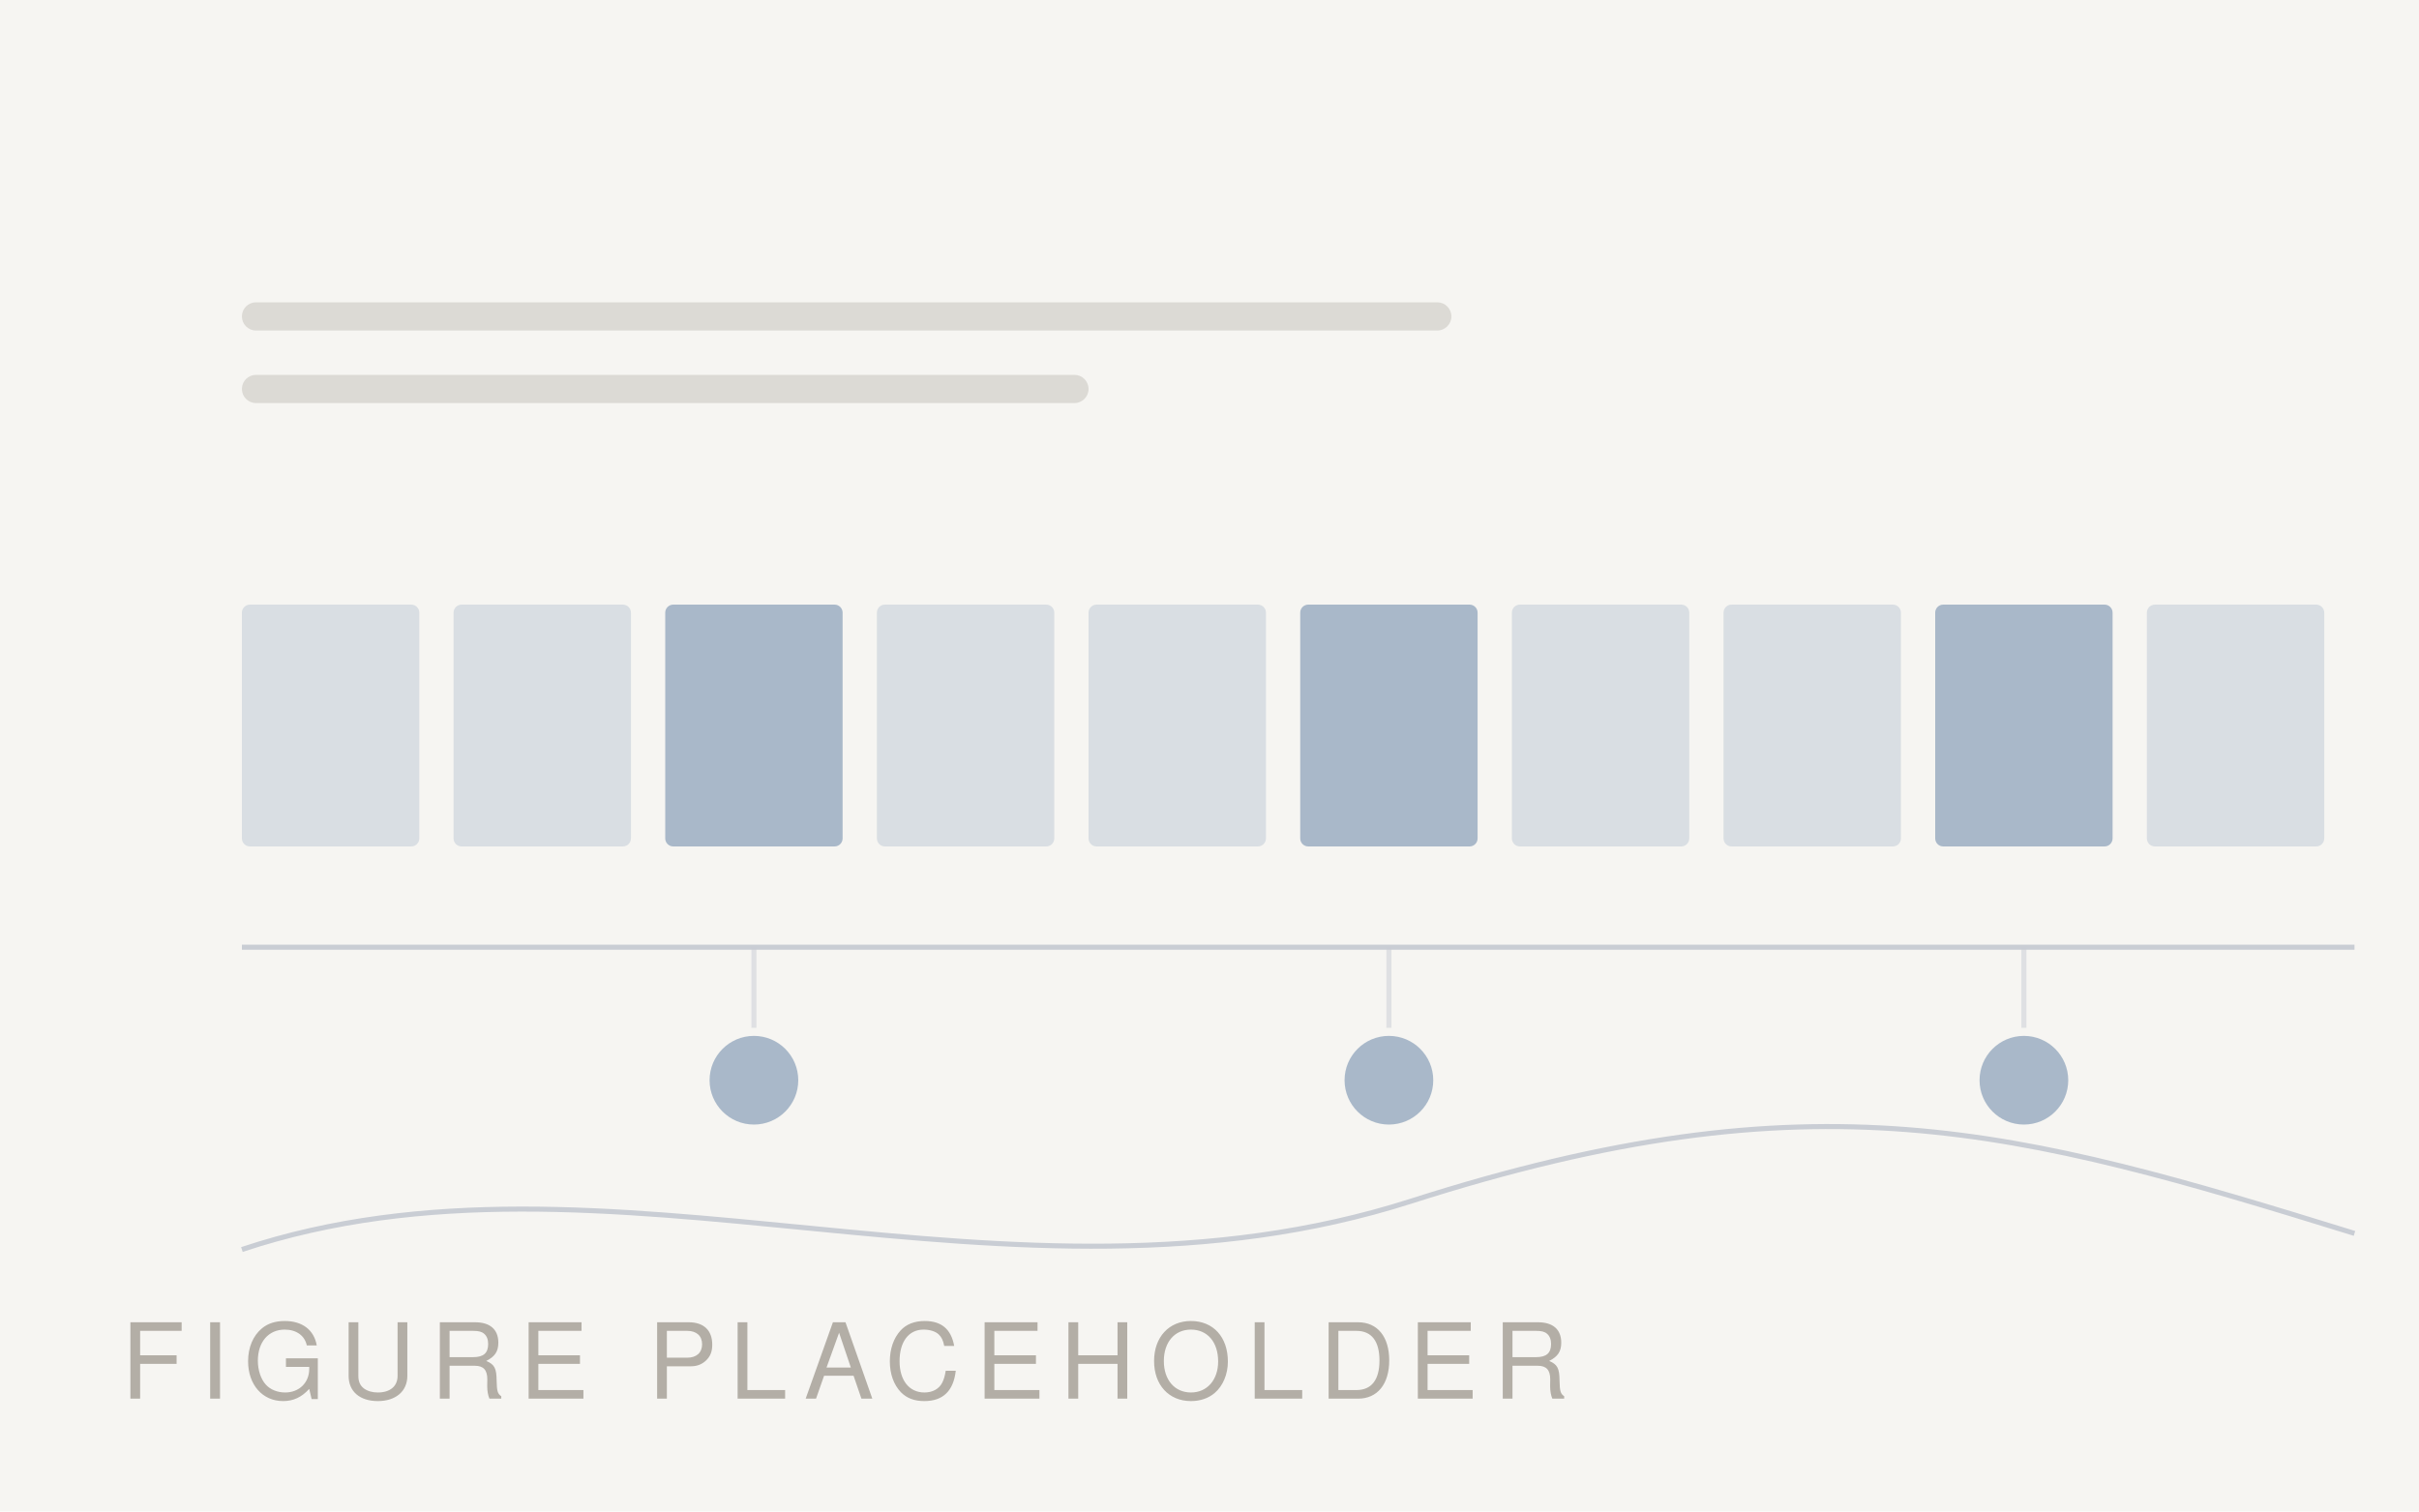
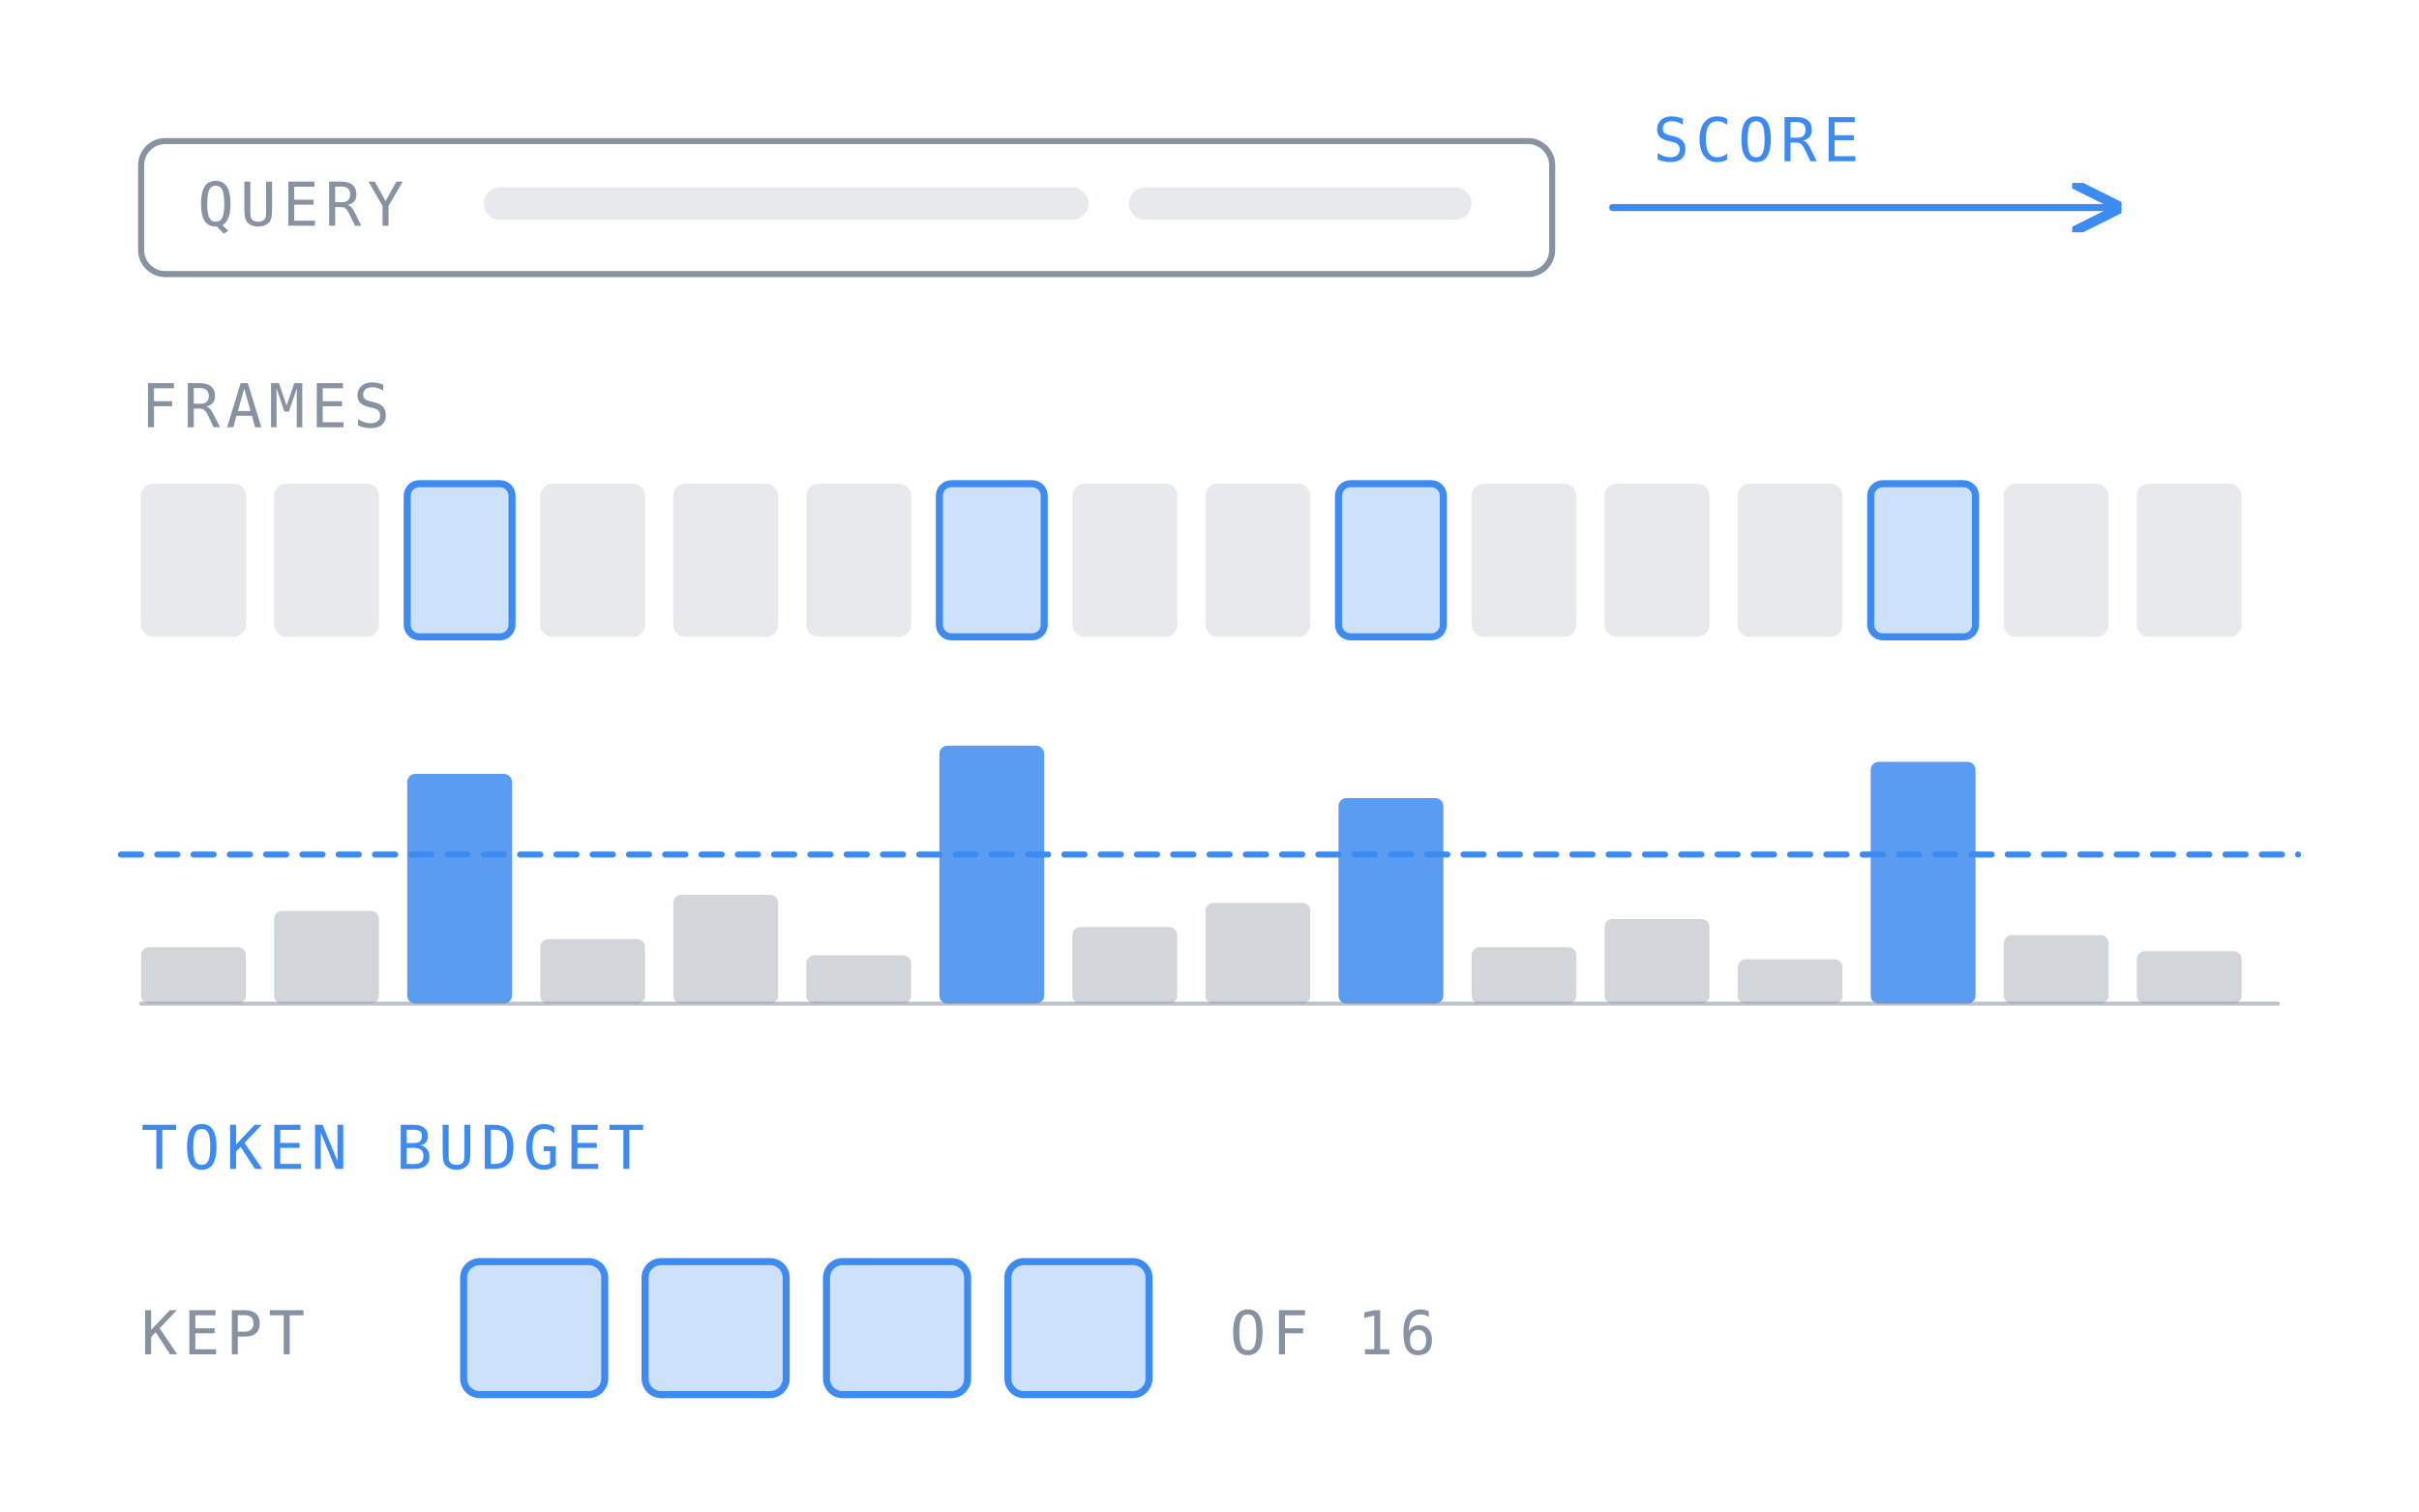
- <svg xmlns="http://www.w3.org/2000/svg" viewBox="0 0 1200 750" width="1200" height="750" role="img">
-   <style>.bg{fill:#f6f5f2}.ln{stroke:#c9cdd4;stroke-width:2.5;fill:none}.fl{fill:#17457c;fill-opacity:.13}.fl2{fill:#17457c;fill-opacity:.34}.gy{fill:#dcdad5}.lb{font-family:-apple-system,Segoe UI,Helvetica,Arial,sans-serif;font-size:52px;letter-spacing:.14em;fill:#b3aea6}</style>
-   <rect class="bg" width="1200" height="750" />
-   <rect class="gy" x="120" y="150" width="600" height="14" rx="7" />
-   <rect class="gy" x="120" y="186" width="420" height="14" rx="7" />
-   <rect class="fl" x="120" y="300" width="88" height="120" rx="4" />
-   <rect class="fl" x="225" y="300" width="88" height="120" rx="4" />
-   <rect class="fl2" x="330" y="300" width="88" height="120" rx="4" />
-   <rect class="fl" x="435" y="300" width="88" height="120" rx="4" />
-   <rect class="fl" x="540" y="300" width="88" height="120" rx="4" />
-   <rect class="fl2" x="645" y="300" width="88" height="120" rx="4" />
-   <rect class="fl" x="750" y="300" width="88" height="120" rx="4" />
-   <rect class="fl" x="855" y="300" width="88" height="120" rx="4" />
-   <rect class="fl2" x="960" y="300" width="88" height="120" rx="4" />
-   <rect class="fl" x="1065" y="300" width="88" height="120" rx="4" />
-   <path class="ln" d="M120 470 h1048" />
-   <path class="ln" d="M374 470 v40" stroke="#17457c" stroke-opacity=".5" />
-   <circle class="fl2" cx="374" cy="536" r="22" />
-   <path class="ln" d="M689 470 v40" stroke="#17457c" stroke-opacity=".5" />
-   <circle class="fl2" cx="689" cy="536" r="22" />
-   <path class="ln" d="M1004 470 v40" stroke="#17457c" stroke-opacity=".5" />
-   <circle class="fl2" cx="1004" cy="536" r="22" />
-   <path class="ln" d="M120 620 C 300 560, 500 660, 700 596 S 1000 560, 1168 612" />
-   <text class="lb" x="60" y="694">FIGURE PLACEHOLDER</text>
+ <svg xmlns="http://www.w3.org/2000/svg" viewBox="0 0 1200 750" width="1200" height="750" role="img" aria-label="Frames of a long video scored against the query; only the few highest-scoring keyframes are kept within the token budget">
+   <defs>
+     <style>
+     .s   { stroke:#8892a0; stroke-width:3; fill:none; stroke-linecap:round; stroke-linejoin:round }
+     .s2  { stroke:#8892a0; stroke-width:2; fill:none; stroke-linecap:round; opacity:.55 }
+     .dash{ stroke:#8892a0; stroke-width:2.5; fill:none; stroke-dasharray:9 9; stroke-linecap:round; opacity:.6 }
+     .a   { stroke:#3d8bf0; stroke-width:3.5; fill:none; stroke-linecap:round; stroke-linejoin:round }
+     .adash{stroke:#3d8bf0; stroke-width:3; fill:none; stroke-dasharray:10 8; stroke-linecap:round }
+     .gf  { fill:#8892a0; opacity:.20 }
+     .gf2 { fill:#8892a0; opacity:.38 }
+     .af  { fill:#3d8bf0; opacity:.26 }
+     .af2 { fill:#3d8bf0; opacity:.85 }
+     .wf  { fill:#d98b6a; opacity:.30 }
+     .w   { stroke:#d98b6a; stroke-width:3; fill:none; stroke-linecap:round }
+     .t   { font-family:ui-monospace,SFMono-Regular,Menlo,monospace; font-size:30px;
+            letter-spacing:.10em; fill:#8892a0 }
+     .ta  { font-family:ui-monospace,SFMono-Regular,Menlo,monospace; font-size:30px;
+            letter-spacing:.10em; fill:#3d8bf0 }
+   </style>
+     <marker id="ar" viewBox="0 0 10 10" refX="9" refY="5" markerWidth="7" markerHeight="7" orient="auto">
+       <path d="M0 0 L10 5 L0 10" fill="none" stroke="#8892a0" stroke-width="2" stroke-linecap="round" />
+     </marker>
+     <marker id="ara" viewBox="0 0 10 10" refX="9" refY="5" markerWidth="7" markerHeight="7" orient="auto">
+       <path d="M0 0 L10 5 L0 10" fill="none" stroke="#3d8bf0" stroke-width="2" stroke-linecap="round" />
+     </marker>
+   </defs>
+   <rect class="s" x="70" y="70" width="700" height="66" rx="12" />
+   <text class="t" x="98" y="112">QUERY</text>
+   <rect class="gf" x="240" y="93" width="300" height="16" rx="8" />
+   <rect class="gf" x="560" y="93" width="170" height="16" rx="8" />
+   <path class="a" d="M800 103 L1050 103" marker-end="url(#ara)" />
+   <text class="ta" x="820" y="80">SCORE</text>
+   <text class="t" x="70" y="212">FRAMES</text>
+   <g>
+     <rect class="gf" x="70" y="240" width="52" height="76" rx="6" />
+     <rect class="gf" x="136" y="240" width="52" height="76" rx="6" />
+     <rect class="af" x="202" y="240" width="52" height="76" rx="6" />
+     <rect class="a" x="202" y="240" width="52" height="76" rx="6" />
+     <rect class="gf" x="268" y="240" width="52" height="76" rx="6" />
+     <rect class="gf" x="334" y="240" width="52" height="76" rx="6" />
+     <rect class="gf" x="400" y="240" width="52" height="76" rx="6" />
+     <rect class="af" x="466" y="240" width="52" height="76" rx="6" />
+     <rect class="a" x="466" y="240" width="52" height="76" rx="6" />
+     <rect class="gf" x="532" y="240" width="52" height="76" rx="6" />
+     <rect class="gf" x="598" y="240" width="52" height="76" rx="6" />
+     <rect class="af" x="664" y="240" width="52" height="76" rx="6" />
+     <rect class="a" x="664" y="240" width="52" height="76" rx="6" />
+     <rect class="gf" x="730" y="240" width="52" height="76" rx="6" />
+     <rect class="gf" x="796" y="240" width="52" height="76" rx="6" />
+     <rect class="gf" x="862" y="240" width="52" height="76" rx="6" />
+     <rect class="af" x="928" y="240" width="52" height="76" rx="6" />
+     <rect class="a" x="928" y="240" width="52" height="76" rx="6" />
+     <rect class="gf" x="994" y="240" width="52" height="76" rx="6" />
+     <rect class="gf" x="1060" y="240" width="52" height="76" rx="6" />
+   </g>
+   <g>
+     <rect class="gf2" x="70" y="470" width="52" height="28" rx="4" />
+     <rect class="gf2" x="136" y="452" width="52" height="46" rx="4" />
+     <rect class="af2" x="202" y="384" width="52" height="114" rx="4" />
+     <rect class="gf2" x="268" y="466" width="52" height="32" rx="4" />
+     <rect class="gf2" x="334" y="444" width="52" height="54" rx="4" />
+     <rect class="gf2" x="400" y="474" width="52" height="24" rx="4" />
+     <rect class="af2" x="466" y="370" width="52" height="128" rx="4" />
+     <rect class="gf2" x="532" y="460" width="52" height="38" rx="4" />
+     <rect class="gf2" x="598" y="448" width="52" height="50" rx="4" />
+     <rect class="af2" x="664" y="396" width="52" height="102" rx="4" />
+     <rect class="gf2" x="730" y="470" width="52" height="28" rx="4" />
+     <rect class="gf2" x="796" y="456" width="52" height="42" rx="4" />
+     <rect class="gf2" x="862" y="476" width="52" height="22" rx="4" />
+     <rect class="af2" x="928" y="378" width="52" height="120" rx="4" />
+     <rect class="gf2" x="994" y="464" width="52" height="34" rx="4" />
+     <rect class="gf2" x="1060" y="472" width="52" height="26" rx="4" />
+   </g>
+   <path class="s2" d="M70 498 L1130 498" />
+   <path class="adash" d="M60 424 L1140 424" />
+   <text class="ta" x="70" y="580">TOKEN BUDGET</text>
+   <text class="t" x="70" y="672">KEPT</text>
+   <g>
+     <rect class="a" x="230" y="626" width="70" height="66" rx="8" />
+     <rect class="a" x="320" y="626" width="70" height="66" rx="8" />
+     <rect class="a" x="410" y="626" width="70" height="66" rx="8" />
+     <rect class="a" x="500" y="626" width="70" height="66" rx="8" />
+     <rect class="af" x="230" y="626" width="70" height="66" rx="8" />
+     <rect class="af" x="320" y="626" width="70" height="66" rx="8" />
+     <rect class="af" x="410" y="626" width="70" height="66" rx="8" />
+     <rect class="af" x="500" y="626" width="70" height="66" rx="8" />
+   </g>
+   <text class="t" x="610" y="672">OF 16</text>
</svg>
